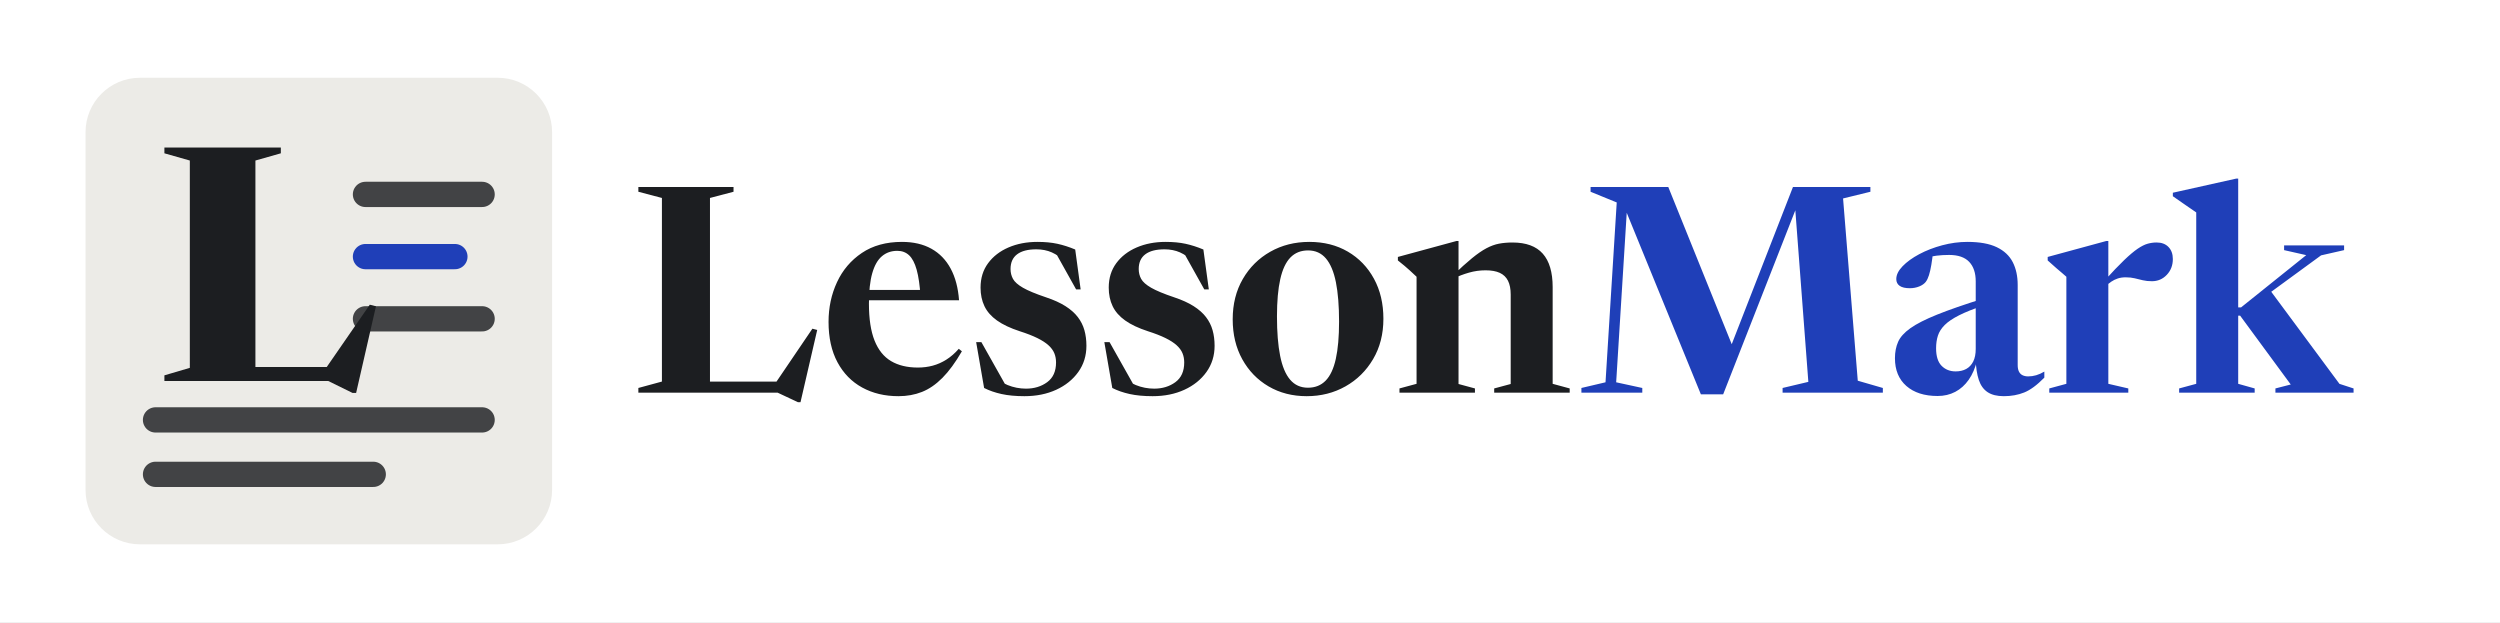
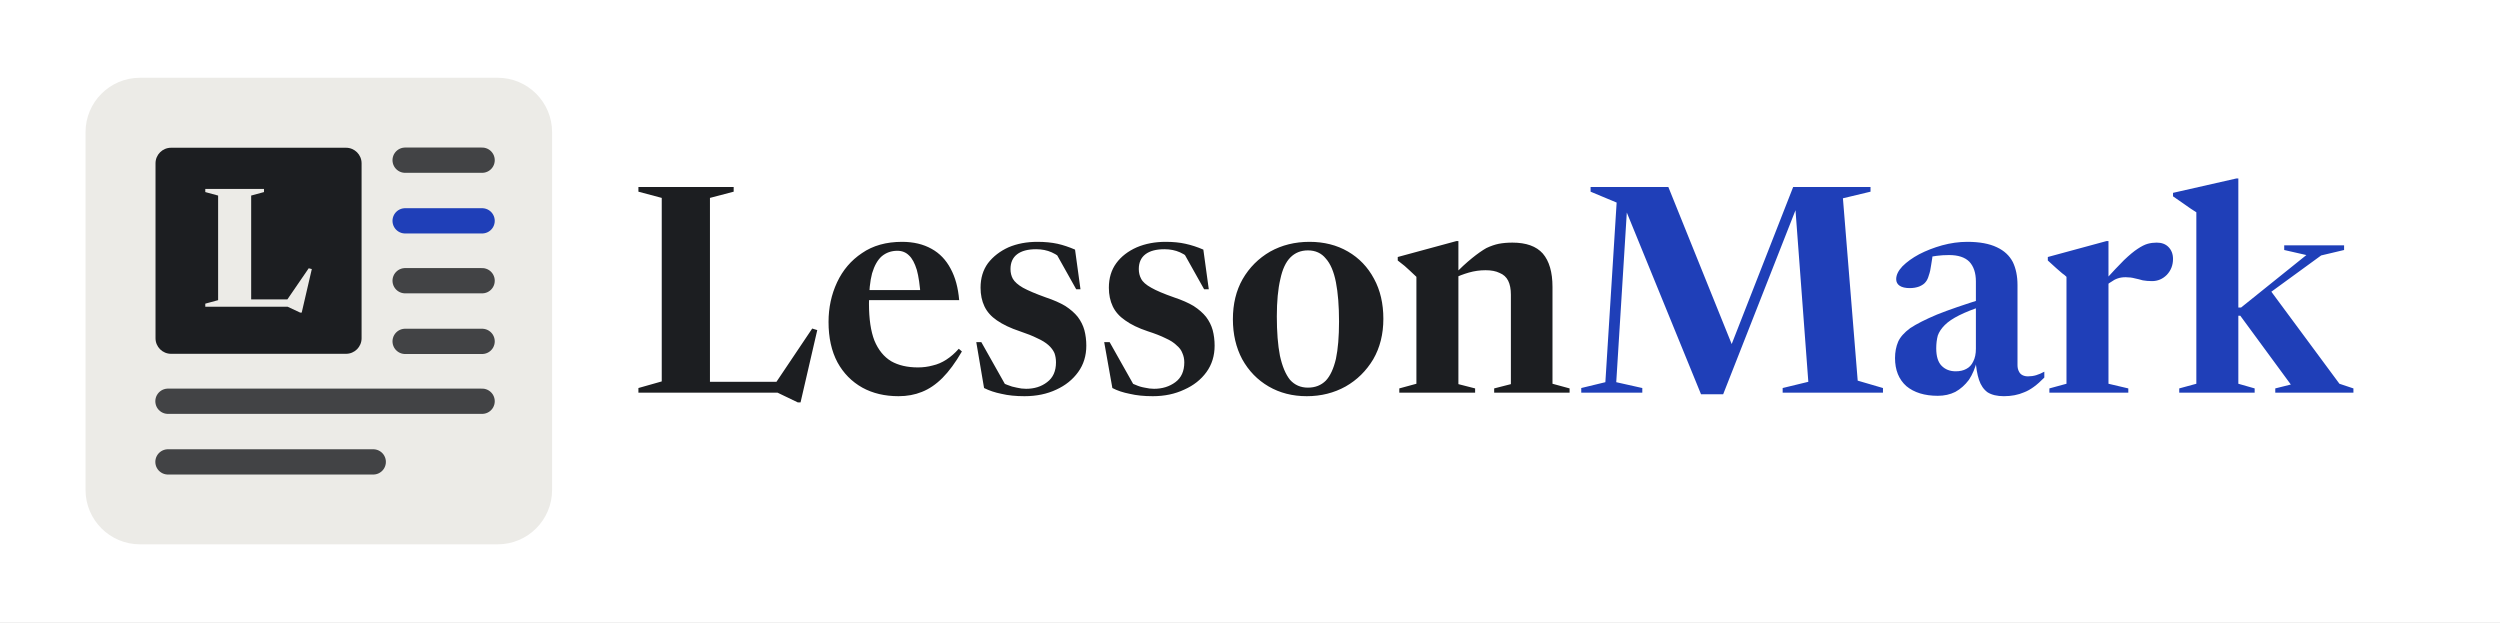
<svg xmlns="http://www.w3.org/2000/svg" viewBox="0 0 643 160" width="643" height="160">
  <rect width="643" height="160" fill="#ffffff" />
-   <g transform="translate(22,20) scale(1.0)">
+   <g transform="translate(22,20)">
    <rect width="120" height="120" rx="14" fill="#ecebe7" />
-     <path d="M69.596 81.057H68.661L62.441 78.0H34.311V74.391H67.686L60.919 76.013L73.107 58.367L74.701 58.77ZM43.694 21.288V78.0H20.284V76.537L26.823 74.61V21.288L20.284 19.43V17.94H50.232V19.43Z" fill="#1c1e21" />
-     <path d="M72 30H102" stroke="#1c1e21" stroke-width="6.5" stroke-linecap="round" opacity="0.82" />
-     <path d="M72 46H95" stroke="#1f3fb8" stroke-width="6.5" stroke-linecap="round" opacity="1" />
-     <path d="M72 62H102" stroke="#1c1e21" stroke-width="6.5" stroke-linecap="round" opacity="0.82" />
-     <path d="M18 88H102" stroke="#1c1e21" stroke-width="6.5" stroke-linecap="round" opacity="0.82" />
-     <path d="M18 102H74" stroke="#1c1e21" stroke-width="6.5" stroke-linecap="round" opacity=".82" />
+     <rect x="18" y="18" width="53.0" height="53.0" rx="4" fill="#1c1e21" />
+     <path d="M55.6 60.4H55.2L52 58.9H37.9V57H54.7L51.3 57.9L57.4 49L58.2 49.2ZM42.6 30.3V58.9H30.8V58.1L34.1 57.2V30.3L30.8 29.4V28.6H45.9V29.4Z" fill="#ecebe7" />
+     <path d="M82.2 21.2H102.0" stroke="#1c1e21" stroke-width="6.5" stroke-linecap="round" opacity="0.82" />
+     <path d="M82.2 36.8H102.0" stroke="#1f3fb8" stroke-width="6.5" stroke-linecap="round" />
+     <path d="M82.2 52.2H102.0" stroke="#1c1e21" stroke-width="6.5" stroke-linecap="round" opacity="0.82" />
+     <path d="M82.2 67.8H102.0" stroke="#1c1e21" stroke-width="6.5" stroke-linecap="round" opacity="0.82" />
+     <path d="M21.2 83.2H102.0" stroke="#1c1e21" stroke-width="6.5" stroke-linecap="round" opacity="0.82" />
+     <path d="M21.2 98.8H74.0" stroke="#1c1e21" stroke-width="6.5" stroke-linecap="round" opacity="0.82" />
  </g>
-   <path d="M205.887 103.453H205.246L200.024 101.0H175.341V98.152H204.735L198.864 99.407L208.947 84.541L210.186 84.863ZM182.605 50.915V101.0H164.187V99.786L170.245 98.138V50.915L164.187 49.32V48.09H188.663V49.32Z M231.986 62.215Q236.404 62.215 239.557 63.974Q242.709 65.732 244.513 69.086Q246.317 72.44 246.666 77.232H221.796V74.568H241.592L236.761 76.284Q236.485 71.927 235.761 69.358Q235.037 66.79 233.815 65.652Q232.594 64.514 230.782 64.514Q228.475 64.514 226.839 65.893Q225.203 67.271 224.346 70.261Q223.489 73.251 223.489 78.091Q223.489 83.972 224.934 87.595Q226.379 91.218 229.183 92.877Q231.987 94.535 236.076 94.535Q238.096 94.535 239.916 94.043Q241.735 93.551 243.417 92.488Q245.098 91.425 246.601 89.713L247.397 90.355Q244.899 94.661 242.391 97.186Q239.882 99.712 237.128 100.804Q234.374 101.897 231.079 101.897Q225.814 101.897 221.751 99.67Q217.689 97.442 215.395 93.167Q213.102 88.891 213.102 82.785Q213.102 77.256 215.279 72.576Q217.455 67.896 221.676 65.056Q225.897 62.215 231.986 62.215Z M266.823 62.215Q269.731 62.215 271.97 62.705Q274.209 63.194 276.543 64.173L277.941 74.436H276.778L271.158 64.367L274.358 67.634Q272.329 65.708 270.535 64.917Q268.742 64.126 266.541 64.126Q263.306 64.126 261.609 65.402Q259.911 66.678 259.911 69.192Q259.911 70.583 260.542 71.737Q261.174 72.891 263.113 74.01Q265.052 75.13 269.047 76.474Q272.011 77.459 274.019 78.73Q276.026 80.002 277.212 81.55Q278.397 83.097 278.912 84.938Q279.427 86.778 279.427 88.937Q279.427 92.75 277.335 95.676Q275.243 98.602 271.654 100.249Q268.064 101.897 263.484 101.897Q260.091 101.897 257.583 101.342Q255.075 100.787 253.113 99.787L251.067 87.991H252.409L259.132 99.937L257.015 97.866Q258.024 98.569 259.149 99.032Q260.274 99.494 261.481 99.727Q262.688 99.96 263.882 99.96Q267.068 99.96 269.341 98.293Q271.614 96.626 271.614 93.224Q271.614 91.912 271.162 90.83Q270.71 89.748 269.659 88.796Q268.607 87.843 266.808 86.954Q265.008 86.065 262.276 85.191Q258.655 84.011 256.432 82.432Q254.209 80.853 253.204 78.755Q252.199 76.658 252.199 73.965Q252.199 70.326 254.137 67.698Q256.076 65.069 259.389 63.642Q262.702 62.215 266.823 62.215Z M299.79 62.215Q302.698 62.215 304.937 62.705Q307.176 63.194 309.51 64.173L310.908 74.436H309.745L304.125 64.367L307.325 67.634Q305.296 65.708 303.502 64.917Q301.709 64.126 299.508 64.126Q296.273 64.126 294.576 65.402Q292.878 66.678 292.878 69.192Q292.878 70.583 293.509 71.737Q294.141 72.891 296.08 74.01Q298.019 75.13 302.014 76.474Q304.978 77.459 306.986 78.73Q308.993 80.002 310.179 81.55Q311.364 83.097 311.879 84.938Q312.394 86.778 312.394 88.937Q312.394 92.75 310.302 95.676Q308.21 98.602 304.621 100.249Q301.031 101.897 296.451 101.897Q293.058 101.897 290.55 101.342Q288.042 100.787 286.08 99.787L284.034 87.991H285.376L292.099 99.937L289.982 97.866Q290.991 98.569 292.116 99.032Q293.241 99.494 294.448 99.727Q295.655 99.96 296.849 99.96Q300.035 99.96 302.308 98.293Q304.581 96.626 304.581 93.224Q304.581 91.912 304.129 90.83Q303.677 89.748 302.626 88.796Q301.574 87.843 299.775 86.954Q297.975 86.065 295.243 85.191Q291.622 84.011 289.399 82.432Q287.176 80.853 286.171 78.755Q285.166 76.658 285.166 73.965Q285.166 70.326 287.104 67.698Q289.043 65.069 292.356 63.642Q295.669 62.215 299.79 62.215Z M336.405 99.72Q339.178 99.72 340.954 97.904Q342.729 96.089 343.568 92.318Q344.408 88.546 344.408 82.721Q344.408 76.654 343.595 72.592Q342.782 68.531 341.023 66.469Q339.264 64.408 336.439 64.408Q333.666 64.408 331.898 66.223Q330.131 68.039 329.284 71.802Q328.436 75.566 328.436 81.391Q328.436 87.437 329.25 91.517Q330.063 95.597 331.822 97.658Q333.581 99.72 336.405 99.72ZM336.08 101.897Q330.578 101.897 326.28 99.381Q321.981 96.865 319.516 92.406Q317.05 87.948 317.05 82.129Q317.05 76.247 319.65 71.76Q322.249 67.273 326.716 64.744Q331.182 62.215 336.764 62.215Q342.378 62.215 346.665 64.723Q350.953 67.231 353.381 71.687Q355.81 76.143 355.81 81.983Q355.81 87.865 353.165 92.36Q350.521 96.855 346.052 99.376Q341.583 101.897 336.08 101.897Z M375.133 70.325V98.765L379.357 99.907V101.0H359.943V99.907L364.34 98.718V71.179Q363.732 70.605 362.609 69.568Q361.487 68.53 359.535 66.986V66.085L374.624 61.981H375.133ZM384.306 99.907 388.551 98.765V75.759Q388.551 73.578 387.854 72.203Q387.157 70.828 385.742 70.176Q384.327 69.524 382.096 69.524Q379.894 69.524 377.814 70.124Q375.733 70.723 373.931 71.59L373.654 70.876Q376.524 68.102 378.597 66.411Q380.669 64.721 382.319 63.847Q383.968 62.974 385.542 62.673Q387.116 62.372 389.017 62.372Q394.252 62.372 396.798 65.237Q399.344 68.103 399.344 73.843V98.718L403.725 99.907V101.0H384.306Z" fill="#1c1e21" />
-   <path d="M477.817 97.918 484.268 99.786V101.0H458.483V99.786L465.106 98.216L461.653 52.701L462.265 52.791L443.196 101.426H437.467L417.869 53.437L418.481 53.342L415.678 98.326L422.397 99.786V101.0H406.739V99.786L412.939 98.326L415.822 52.07L409.098 49.32V48.09H429.08L445.998 90.01L444.827 89.995L461.153 48.09H481.066V49.32L474.038 51.041Z M510.128 76.782 510.221 78.555Q506.306 79.869 503.884 81.091Q501.463 82.312 500.184 83.588Q498.906 84.864 498.434 86.319Q497.962 87.775 497.962 89.579Q497.962 92.651 499.38 94.088Q500.799 95.525 502.992 95.525Q504.558 95.525 505.709 94.896Q506.861 94.268 507.509 92.988Q508.156 91.708 508.156 89.737V72.378Q508.156 69.116 506.468 67.343Q504.78 65.571 501.314 65.571Q499.596 65.571 498.054 65.762Q496.513 65.953 495.54 66.314L497.234 64.363Q497.013 66.501 496.741 68.104Q496.469 69.707 496.126 70.789Q495.782 71.871 495.317 72.478Q494.757 73.212 493.636 73.67Q492.514 74.129 491.196 74.129Q489.471 74.129 488.597 73.521Q487.724 72.914 487.724 71.783Q487.724 70.151 489.345 68.474Q490.966 66.797 493.629 65.374Q496.292 63.952 499.538 63.083Q502.783 62.215 506.015 62.215Q510.729 62.215 513.567 63.577Q516.404 64.94 517.677 67.423Q518.949 69.907 518.949 73.291V93.898Q518.949 94.931 519.275 95.577Q519.601 96.223 520.217 96.517Q520.834 96.81 521.644 96.81Q522.682 96.81 523.702 96.513Q524.722 96.216 525.803 95.573V97.122Q522.986 100.001 520.619 100.949Q518.251 101.897 515.387 101.897Q512.765 101.897 511.209 100.861Q509.653 99.826 508.952 97.725Q508.251 95.624 508.14 92.438L508.502 92.673Q507.794 95.622 506.357 97.671Q504.919 99.72 502.89 100.785Q500.861 101.85 498.361 101.85Q493.256 101.85 490.318 99.274Q487.38 96.699 487.38 92.131Q487.38 89.783 488.189 87.938Q488.998 86.093 491.338 84.423Q493.677 82.752 498.2 80.928Q502.722 79.104 510.128 76.782Z M554.691 62.368Q556.617 62.368 557.736 63.528Q558.855 64.688 558.855 66.63Q558.855 69.046 557.299 70.688Q555.744 72.329 553.47 72.329Q552.154 72.329 551.118 72.079Q550.081 71.828 549.054 71.578Q548.027 71.327 546.692 71.327Q545.603 71.327 544.696 71.622Q543.789 71.916 542.966 72.48Q542.143 73.044 541.27 73.906L541.254 72.216Q544.264 68.885 546.319 66.916Q548.373 64.947 549.817 63.968Q551.262 62.99 552.396 62.679Q553.531 62.368 554.691 62.368ZM542.263 69.541V98.718L547.4 99.907V101.0H527.073V99.907L531.47 98.718V71.179Q530.989 70.742 530.404 70.251Q529.818 69.76 528.926 68.995Q528.034 68.23 526.665 66.986V66.085L541.754 61.981H542.263Z M579.71 78.3 583.759 74.497 601.705 98.724 605.337 99.907V101.0H585.239V99.907L589.178 98.892L576.158 81.184H573.271V79.058H576.408L593.161 65.621L587.471 64.333V63.112H602.902V64.333L596.977 65.68ZM575.664 98.718 579.904 99.907V101.0H560.474V99.907L564.871 98.718V54.636Q564.39 54.304 563.528 53.711Q562.667 53.119 561.483 52.3Q560.299 51.481 558.856 50.47V49.569L575.155 45.935H575.664V52.85Z" fill="#1f3fb8" />
+   <path d="M205.9 103.5H205.2L200 101H175.3V98.2H204.7L198.9 99.4L208.9 84.5L210.2 84.9ZM182.6 50.9V101H164.2V99.8L170.2 98.1V50.9L164.2 49.3V48.1H188.7V49.3Z M232 62.2Q236.4 62.2 239.6 64Q242.7 65.7 244.5 69.1Q246.3 72.4 246.7 77.2H221.8V74.6H241.6L236.8 76.3Q236.5 71.9 235.8 69.4Q235 66.8 233.8 65.7Q232.6 64.5 230.8 64.5Q228.5 64.5 226.8 65.9Q225.2 67.3 224.3 70.3Q223.5 73.3 223.5 78.1Q223.5 84 224.9 87.6Q226.4 91.2 229.2 92.9Q232 94.5 236.1 94.5Q238.1 94.5 239.9 94Q241.7 93.6 243.4 92.5Q245.1 91.4 246.6 89.7L247.4 90.4Q244.9 94.7 242.4 97.2Q239.9 99.7 237.1 100.8Q234.4 101.9 231.1 101.9Q225.8 101.9 221.8 99.7Q217.7 97.4 215.4 93.2Q213.1 88.9 213.1 82.8Q213.1 77.3 215.3 72.6Q217.5 67.9 221.7 65.1Q225.9 62.2 232 62.2Z M266.8 62.2Q269.7 62.2 272 62.7Q274.2 63.2 276.5 64.2L277.9 74.4H276.8L271.2 64.4L274.4 67.6Q272.3 65.7 270.5 64.9Q268.7 64.1 266.5 64.1Q263.3 64.1 261.6 65.4Q259.9 66.7 259.9 69.2Q259.9 70.6 260.5 71.7Q261.2 72.9 263.1 74Q265.1 75.1 269 76.5Q272 77.5 274 78.7Q276 80 277.2 81.5Q278.4 83.1 278.9 84.9Q279.4 86.8 279.4 88.9Q279.4 92.8 277.3 95.7Q275.2 98.6 271.7 100.2Q268.1 101.9 263.5 101.9Q260.1 101.9 257.6 101.3Q255.1 100.8 253.1 99.8L251.1 88H252.4L259.1 99.9L257 97.9Q258 98.6 259.1 99Q260.3 99.5 261.5 99.7Q262.7 100 263.9 100Q267.1 100 269.3 98.3Q271.6 96.6 271.6 93.2Q271.6 91.9 271.2 90.8Q270.7 89.7 269.7 88.8Q268.6 87.8 266.8 87Q265 86.1 262.3 85.2Q258.7 84 256.4 82.4Q254.2 80.9 253.2 78.8Q252.2 76.7 252.2 74Q252.2 70.3 254.1 67.7Q256.1 65.1 259.4 63.6Q262.7 62.2 266.8 62.2Z M299.8 62.2Q302.7 62.2 304.9 62.7Q307.2 63.2 309.5 64.2L310.9 74.4H309.7L304.1 64.4L307.3 67.6Q305.3 65.7 303.5 64.9Q301.7 64.1 299.5 64.1Q296.3 64.1 294.6 65.4Q292.9 66.7 292.9 69.2Q292.9 70.6 293.5 71.7Q294.1 72.9 296.1 74Q298 75.1 302 76.5Q305 77.5 307 78.7Q309 80 310.2 81.5Q311.4 83.1 311.9 84.9Q312.4 86.8 312.4 88.9Q312.4 92.8 310.3 95.7Q308.2 98.6 304.6 100.2Q301 101.9 296.5 101.9Q293.1 101.9 290.6 101.3Q288 100.8 286.1 99.8L284 88H285.4L292.1 99.9L290 97.9Q291 98.6 292.1 99Q293.2 99.5 294.4 99.7Q295.7 100 296.8 100Q300 100 302.3 98.3Q304.6 96.6 304.6 93.2Q304.6 91.9 304.1 90.8Q303.7 89.7 302.6 88.8Q301.6 87.8 299.8 87Q298 86.1 295.2 85.2Q291.6 84 289.4 82.4Q287.2 80.9 286.2 78.8Q285.2 76.7 285.2 74Q285.2 70.3 287.1 67.7Q289 65.1 292.4 63.6Q295.7 62.2 299.8 62.2Z M336.4 99.7Q339.2 99.7 341 97.9Q342.7 96.1 343.6 92.3Q344.4 88.5 344.4 82.7Q344.4 76.7 343.6 72.6Q342.8 68.5 341 66.5Q339.3 64.4 336.4 64.4Q333.7 64.4 331.9 66.2Q330.1 68 329.3 71.8Q328.4 75.6 328.4 81.4Q328.4 87.4 329.2 91.5Q330.1 95.6 331.8 97.7Q333.6 99.7 336.4 99.7ZM336.1 101.9Q330.6 101.9 326.3 99.4Q322 96.9 319.5 92.4Q317.1 87.9 317.1 82.1Q317.1 76.2 319.6 71.8Q322.2 67.3 326.7 64.7Q331.2 62.2 336.8 62.2Q342.4 62.2 346.7 64.7Q351 67.2 353.4 71.7Q355.8 76.1 355.8 82Q355.8 87.9 353.2 92.4Q350.5 96.9 346.1 99.4Q341.6 101.9 336.1 101.9Z M375.1 70.3V98.8L379.4 99.9V101H359.9V99.9L364.3 98.7V71.2Q363.7 70.6 362.6 69.6Q361.5 68.5 359.5 67V66.1L374.6 62H375.1ZM384.3 99.9 388.6 98.8V75.8Q388.6 73.6 387.9 72.2Q387.2 70.8 385.7 70.2Q384.3 69.5 382.1 69.5Q379.9 69.5 377.8 70.1Q375.7 70.7 373.9 71.6L373.7 70.9Q376.5 68.1 378.6 66.4Q380.7 64.7 382.3 63.8Q384 63 385.5 62.7Q387.1 62.4 389 62.4Q394.3 62.4 396.8 65.2Q399.3 68.1 399.3 73.8V98.7L403.7 99.9V101H384.3Z" fill="#1c1e21" />
+   <path d="M477.8 97.9 484.3 99.8V101H458.5V99.8L465.1 98.2L461.7 52.7L462.3 52.8L443.2 101.4H437.5L417.9 53.4L418.5 53.3L415.7 98.3L422.4 99.8V101H406.7V99.8L412.9 98.3L415.8 52.1L409.1 49.3V48.1H429.1L446 90L444.8 90L461.2 48.1H481.1V49.3L474 51Z M510.1 76.8 510.2 78.6Q506.3 79.9 503.9 81.1Q501.5 82.3 500.2 83.6Q498.9 84.9 498.4 86.3Q498 87.8 498 89.6Q498 92.7 499.4 94.1Q500.8 95.5 503 95.5Q504.6 95.5 505.7 94.9Q506.9 94.3 507.5 93Q508.2 91.7 508.2 89.7V72.4Q508.2 69.1 506.5 67.3Q504.8 65.6 501.3 65.6Q499.6 65.6 498.1 65.8Q496.5 66 495.5 66.3L497.2 64.4Q497 66.5 496.7 68.1Q496.5 69.7 496.1 70.8Q495.8 71.9 495.3 72.5Q494.8 73.2 493.6 73.7Q492.5 74.1 491.2 74.1Q489.5 74.1 488.6 73.5Q487.7 72.9 487.7 71.8Q487.7 70.2 489.3 68.5Q491 66.8 493.6 65.4Q496.3 64 499.5 63.1Q502.8 62.2 506 62.2Q510.7 62.2 513.6 63.6Q516.4 64.9 517.7 67.4Q518.9 69.9 518.9 73.3V93.9Q518.9 94.9 519.3 95.6Q519.6 96.2 520.2 96.5Q520.8 96.8 521.6 96.8Q522.7 96.8 523.7 96.5Q524.7 96.2 525.8 95.6V97.1Q523 100 520.6 100.9Q518.3 101.9 515.4 101.9Q512.8 101.9 511.2 100.9Q509.7 99.8 509 97.7Q508.3 95.6 508.1 92.4L508.5 92.7Q507.8 95.6 506.4 97.7Q504.9 99.7 502.9 100.8Q500.9 101.8 498.4 101.8Q493.3 101.8 490.3 99.3Q487.4 96.7 487.4 92.1Q487.4 89.8 488.2 87.9Q489 86.1 491.3 84.4Q493.7 82.8 498.2 80.9Q502.7 79.1 510.1 76.8Z M554.7 62.4Q556.6 62.4 557.7 63.5Q558.9 64.7 558.9 66.6Q558.9 69 557.3 70.7Q555.7 72.3 553.5 72.3Q552.2 72.3 551.1 72.1Q550.1 71.8 549.1 71.6Q548 71.3 546.7 71.3Q545.6 71.3 544.7 71.6Q543.8 71.9 543 72.5Q542.1 73 541.3 73.9L541.3 72.2Q544.3 68.9 546.3 66.9Q548.4 64.9 549.8 64Q551.3 63 552.4 62.7Q553.5 62.4 554.7 62.4ZM542.3 69.5V98.7L547.4 99.9V101H527.1V99.9L531.5 98.7V71.2Q531 70.7 530.4 70.3Q529.8 69.8 528.9 69Q528 68.2 526.7 67V66.1L541.8 62H542.3Z M579.7 78.3 583.8 74.5 601.7 98.7 605.3 99.9V101H585.2V99.9L589.2 98.9L576.2 81.2H573.3V79.1H576.4L593.2 65.6L587.5 64.3V63.1H602.9V64.3L597 65.7ZM575.7 98.7 579.9 99.9V101H560.5V99.9L564.9 98.7V54.6Q564.4 54.3 563.5 53.7Q562.7 53.1 561.5 52.3Q560.3 51.5 558.9 50.5V49.6L575.2 45.9H575.7V52.9Z" fill="#1f3fb8" />
</svg>
